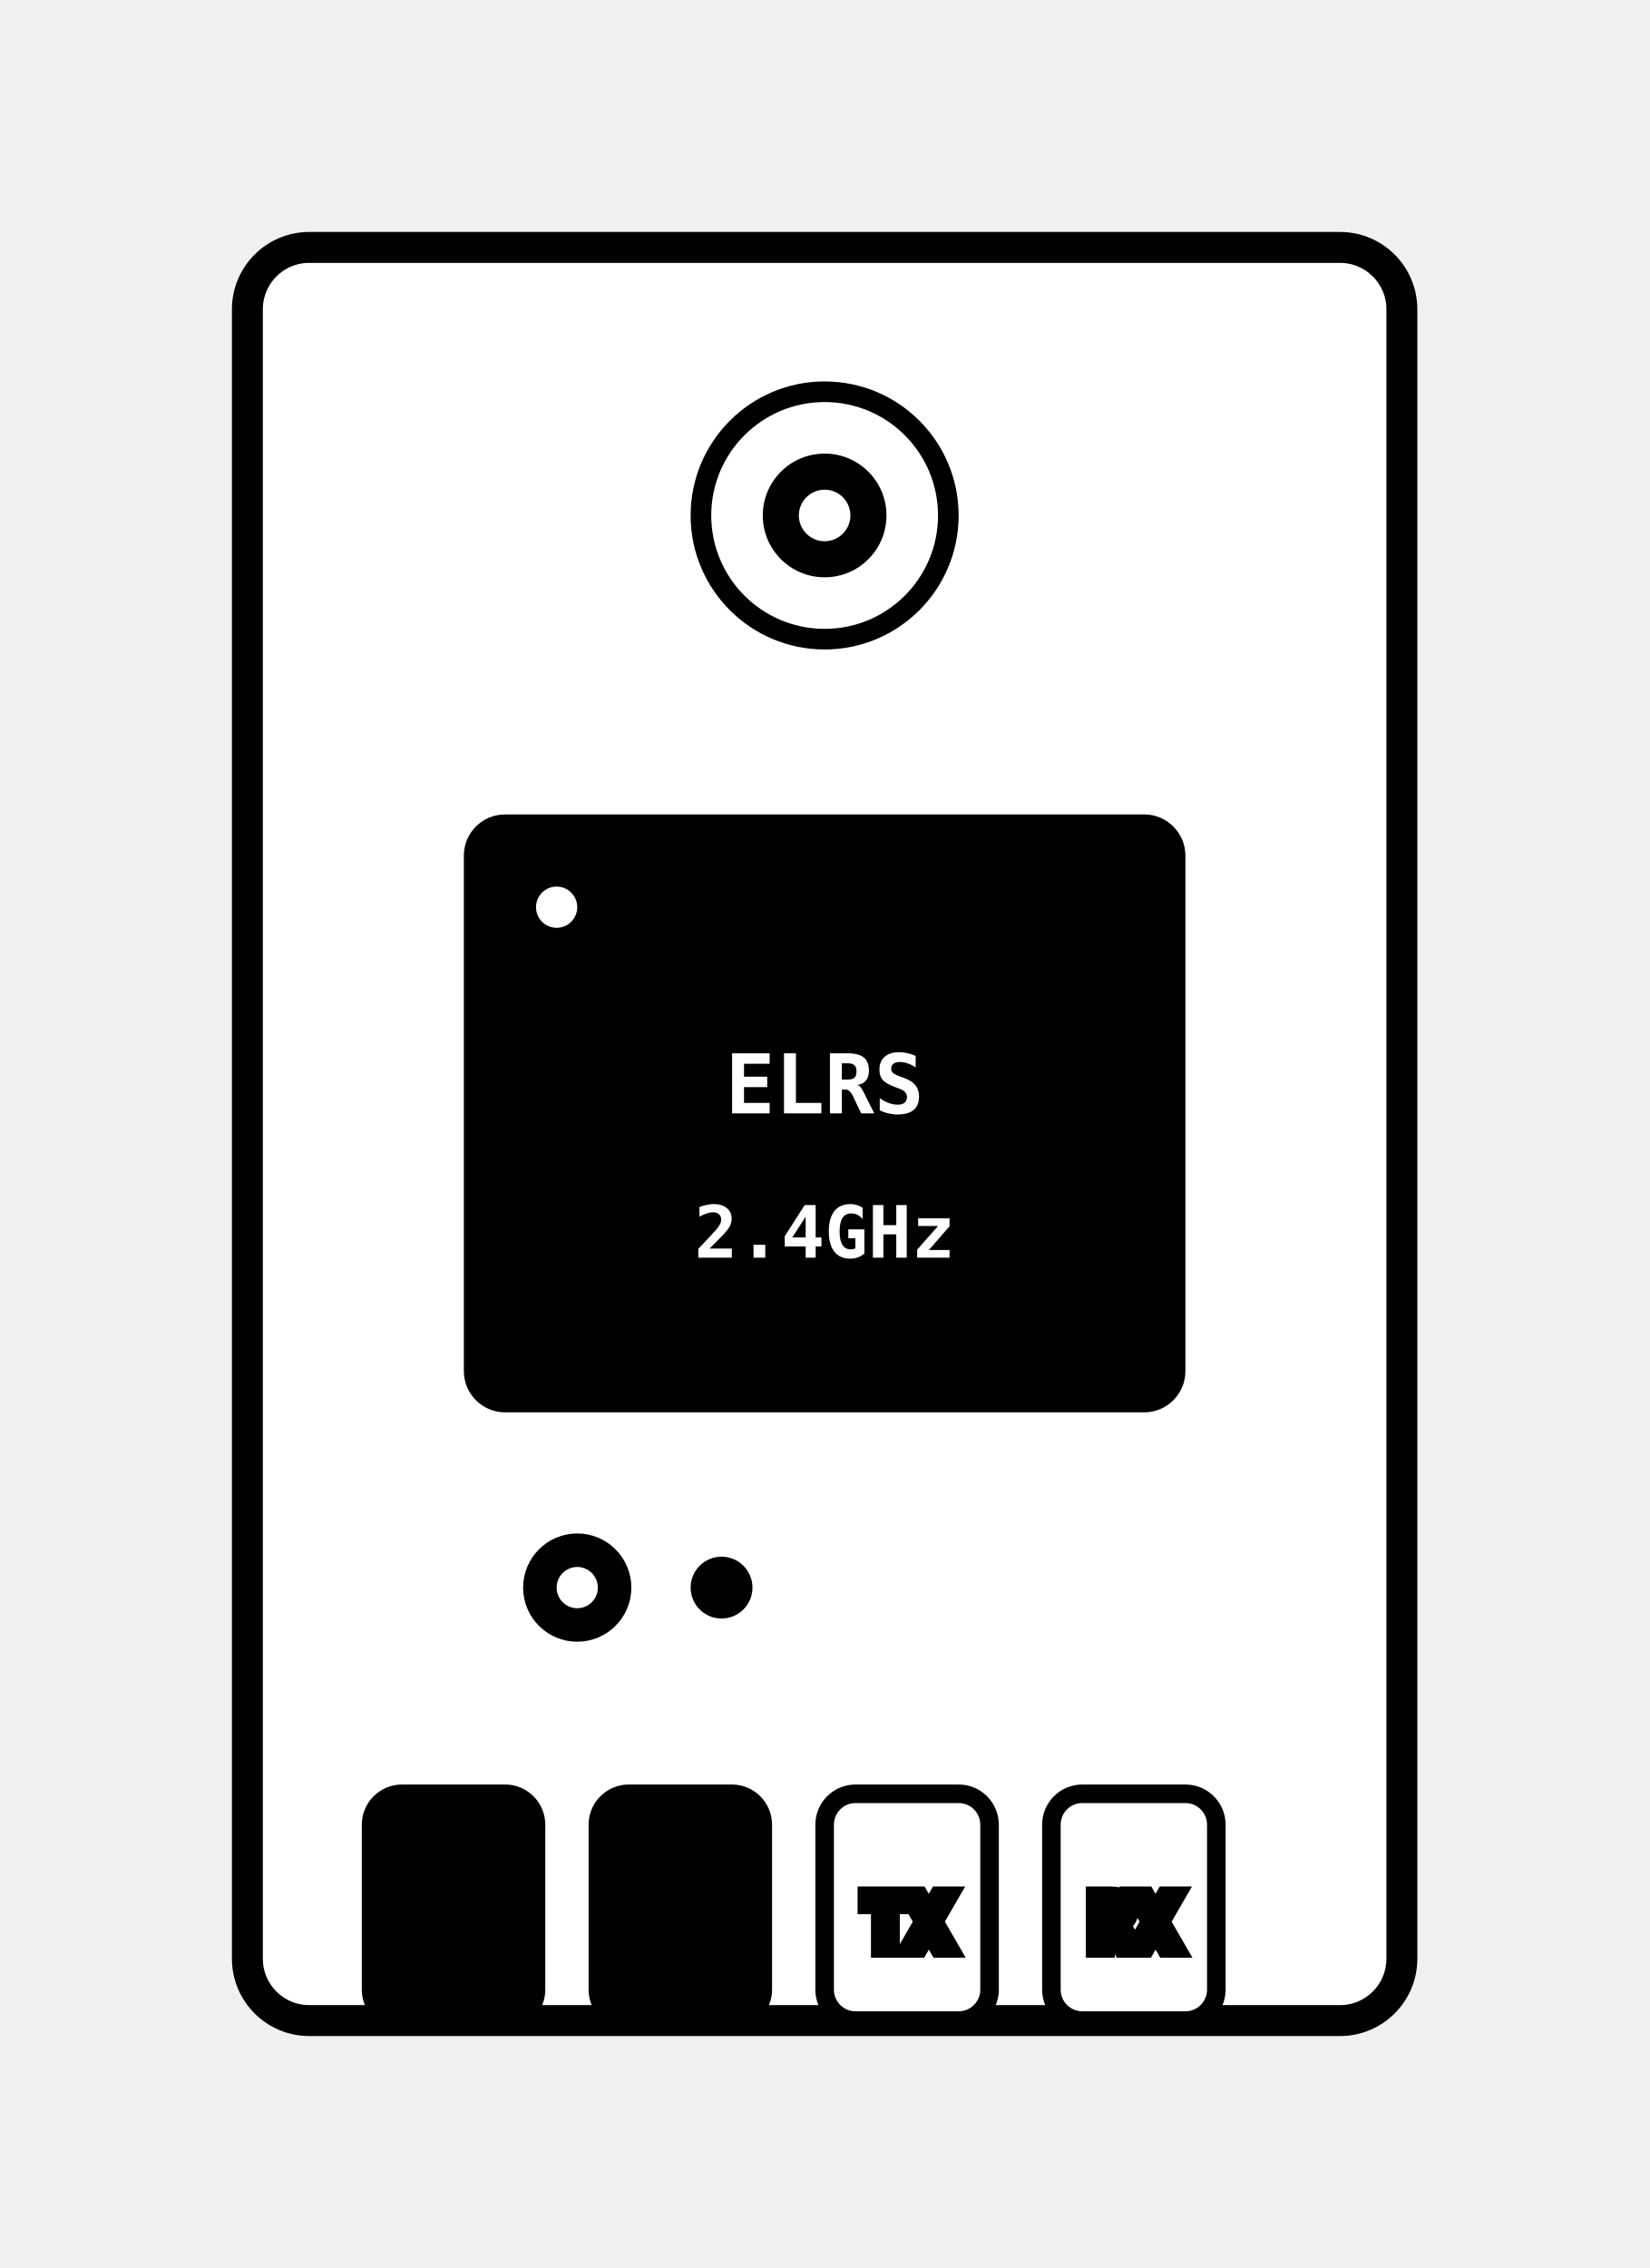
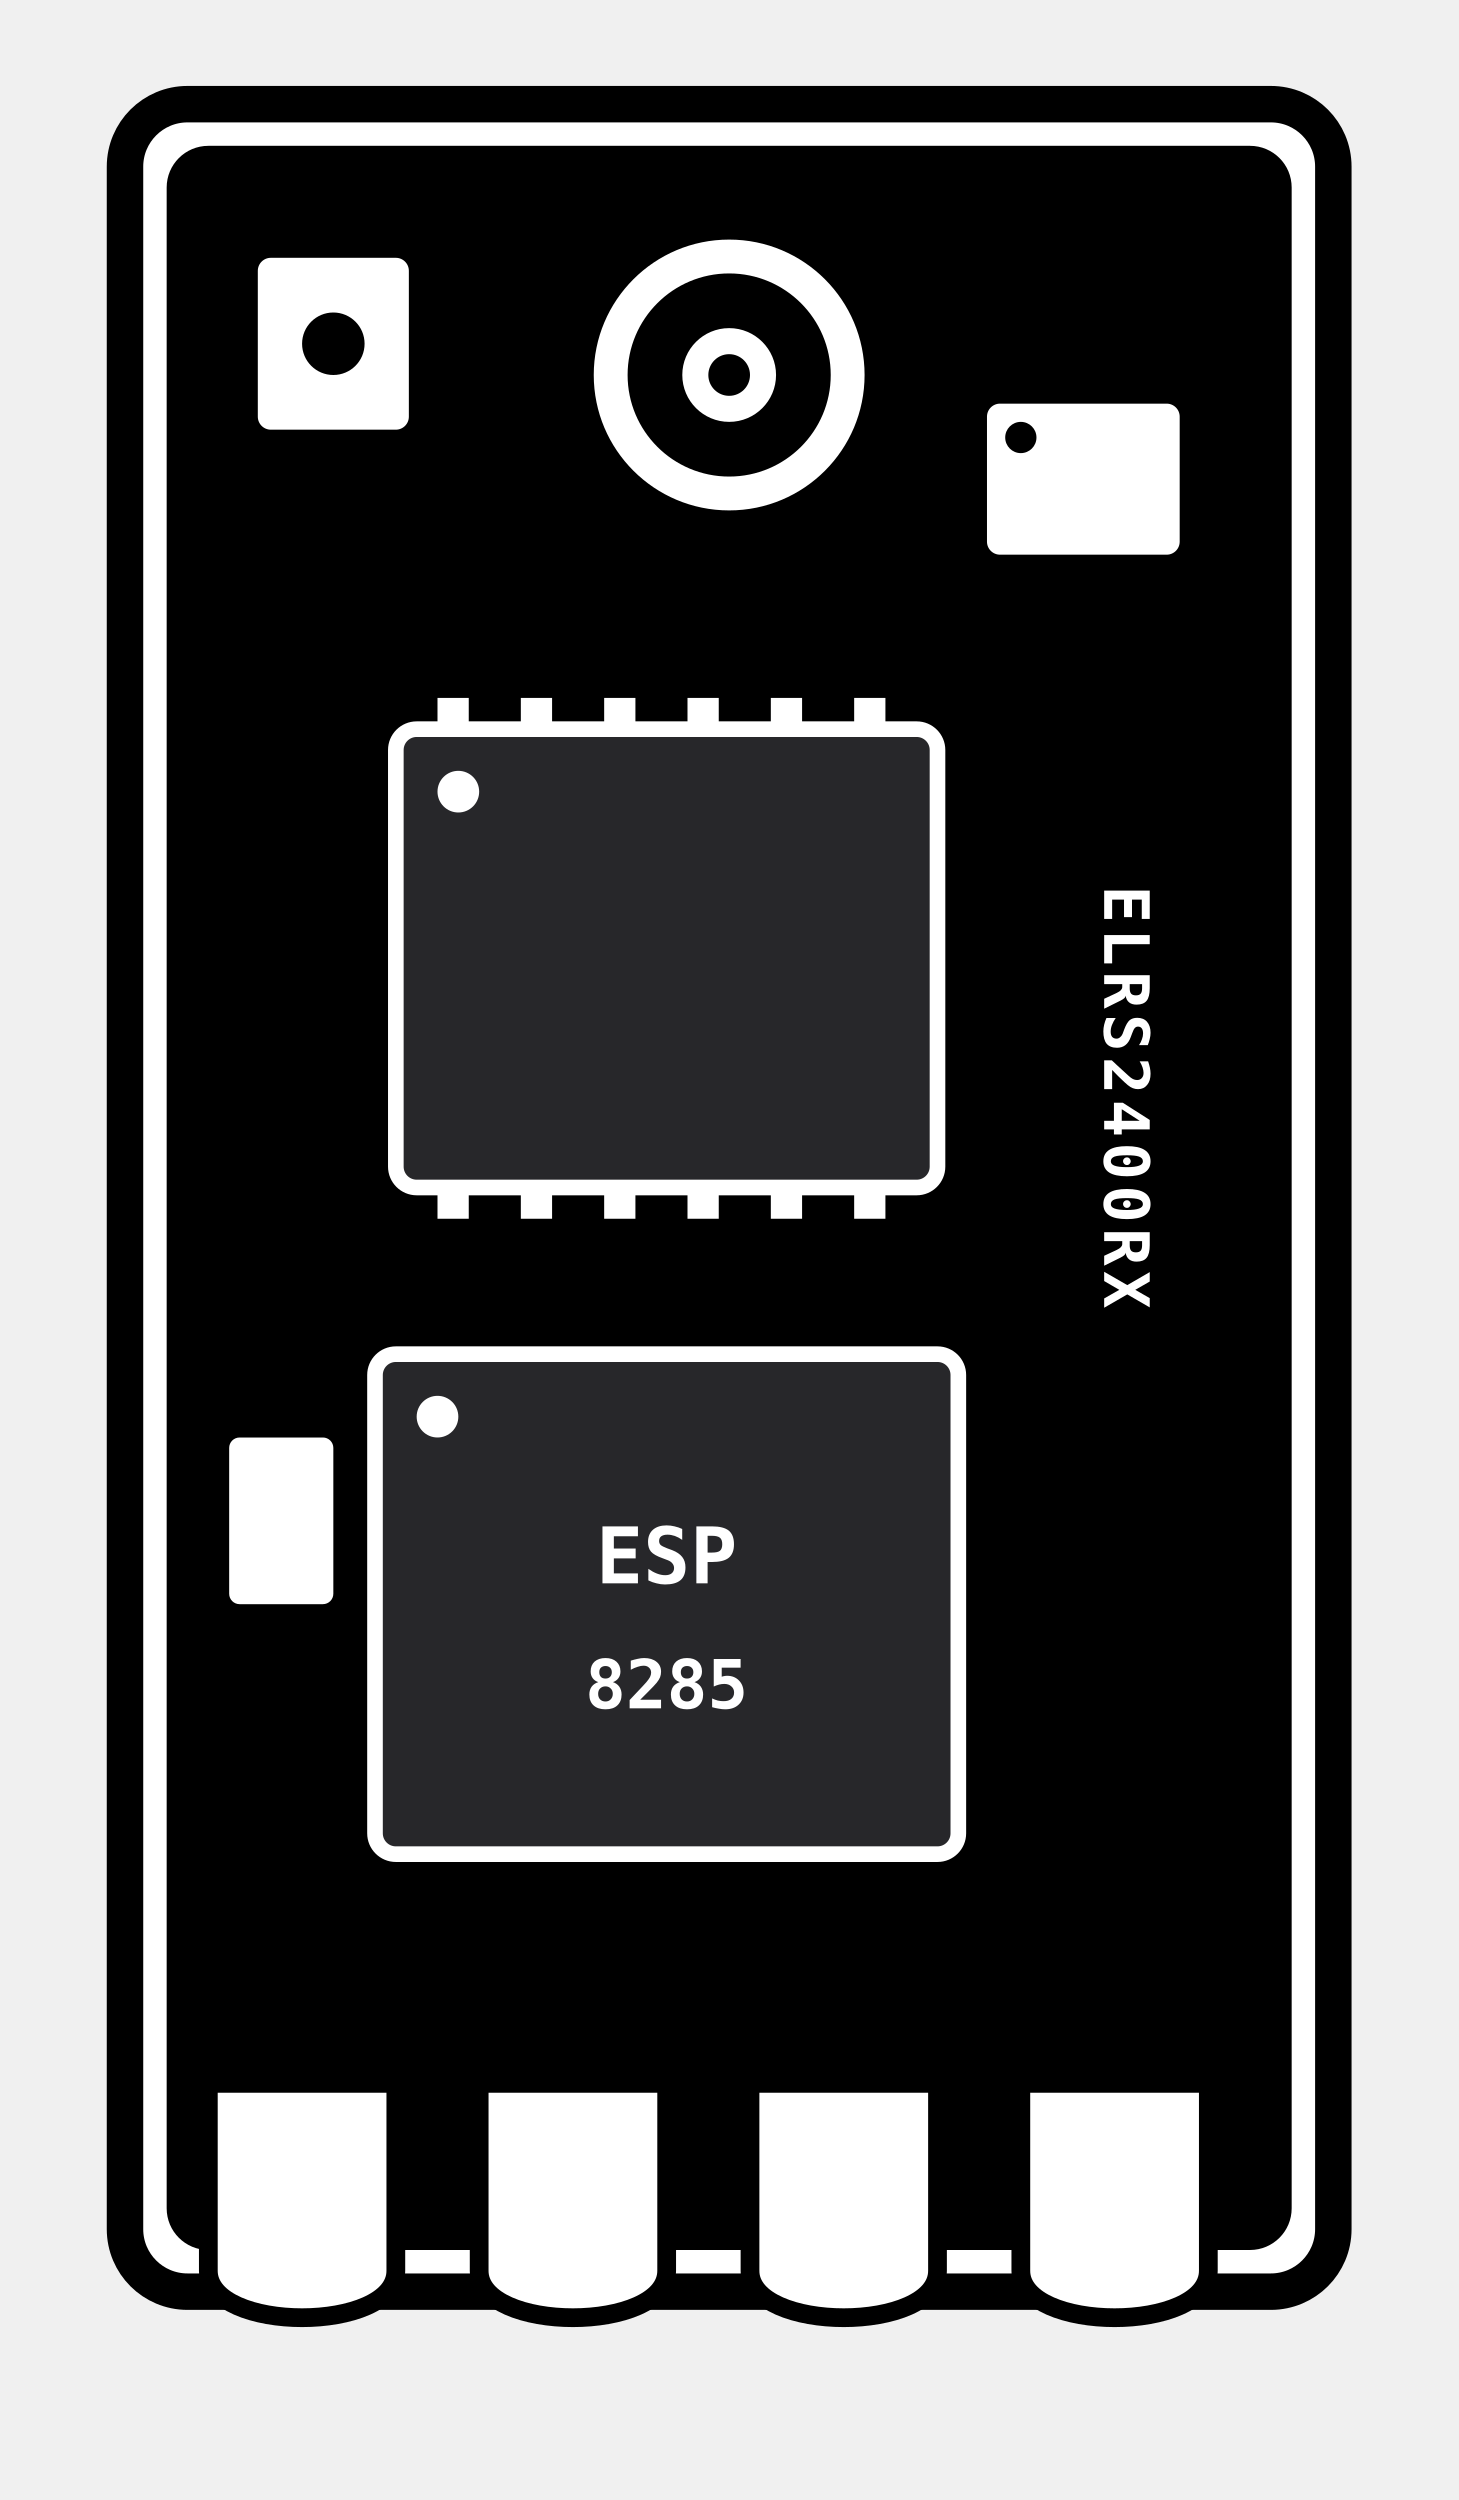
- <svg xmlns="http://www.w3.org/2000/svg" viewBox="0 0 160 220" width="160" height="220">
+ <svg xmlns="http://www.w3.org/2000/svg" viewBox="0 0 140 240" width="140" height="240">
  <g id="rx-top-view">
-     <rect x="24" y="24" width="112" height="172" rx="6" fill="#ffffff" stroke="#000000" stroke-width="3" />
-     <circle cx="80" cy="50" r="12" fill="#ffffff" stroke="#000000" stroke-width="2" />
-     <circle cx="80" cy="50" r="6" fill="#000000" />
-     <circle cx="80" cy="50" r="2.5" fill="#ffffff" />
-     <rect x="46" y="80" width="68" height="56" rx="3" fill="#000000" stroke="#000000" stroke-width="2" />
-     <circle cx="54" cy="88" r="2" fill="#ffffff" />
-     <text x="80" y="108" text-anchor="middle" font-family="system-ui, monospace, sans-serif" font-size="8" font-weight="900" fill="#ffffff">
-       ELRS
+     <rect x="12" y="10" width="116" height="210" rx="6" fill="#ffffff" stroke="#000000" stroke-width="3.5" />
+     <rect x="16" y="14" width="108" height="202" rx="4" fill="#000000" />
+     <g transform="translate(70, 36)">
+       <circle cx="0" cy="0" r="14" fill="#ffffff" stroke="#000000" stroke-width="2" />
+       <circle cx="0" cy="0" r="9" fill="#000000" stroke="#000000" stroke-width="1.5" />
+       <circle cx="0" cy="0" r="4.5" fill="#ffffff" />
+       <circle cx="0" cy="0" r="2" fill="#000000" />
+     </g>
+     <rect x="24" y="24" width="16" height="18" rx="2" fill="#ffffff" stroke="#000000" stroke-width="1.5" />
+     <circle cx="32" cy="33" r="3" fill="#000000" />
+     <rect x="94" y="38" width="20" height="16" rx="2" fill="#ffffff" stroke="#000000" stroke-width="1.5" />
+     <circle cx="98" cy="42" r="1.5" fill="#000000" />
+     <rect x="38" y="70" width="52" height="44" rx="2" fill="#27272a" stroke="#ffffff" stroke-width="1.5" />
+     <circle cx="44" cy="76" r="2" fill="#ffffff" />
+     <rect x="42" y="67" width="3" height="3" fill="#ffffff" />
+     <rect x="42" y="114" width="3" height="3" fill="#ffffff" />
+     <rect x="50" y="67" width="3" height="3" fill="#ffffff" />
+     <rect x="50" y="114" width="3" height="3" fill="#ffffff" />
+     <rect x="58" y="67" width="3" height="3" fill="#ffffff" />
+     <rect x="58" y="114" width="3" height="3" fill="#ffffff" />
+     <rect x="66" y="67" width="3" height="3" fill="#ffffff" />
+     <rect x="66" y="114" width="3" height="3" fill="#ffffff" />
+     <rect x="74" y="67" width="3" height="3" fill="#ffffff" />
+     <rect x="74" y="114" width="3" height="3" fill="#ffffff" />
+     <rect x="82" y="67" width="3" height="3" fill="#ffffff" />
+     <rect x="82" y="114" width="3" height="3" fill="#ffffff" />
+     <rect x="36" y="130" width="56" height="48" rx="2" fill="#27272a" stroke="#ffffff" stroke-width="1.5" />
+     <circle cx="42" cy="136" r="2" fill="#ffffff" />
+     <text x="64" y="152" text-anchor="middle" font-family="monospace, sans-serif" font-size="7.5" font-weight="900" fill="#ffffff">
+       ESP
    </text>
-     <text x="80" y="122" text-anchor="middle" font-family="system-ui, monospace, sans-serif" font-size="7" font-weight="bold" fill="#ffffff">
-       2.4GHz
+     <text x="64" y="164" text-anchor="middle" font-family="monospace, sans-serif" font-size="6.5" font-weight="bold" fill="#ffffff">
+       8285
    </text>
-     <circle cx="56" cy="154" r="4.5" fill="#000000" stroke="#000000" stroke-width="1.5" />
-     <circle cx="56" cy="154" r="2" fill="#ffffff" />
-     <circle cx="70" cy="154" r="3" fill="#000000" />
+     <rect x="22" y="138" width="10" height="16" rx="1" fill="#ffffff" />
+     <text x="106" y="85" font-family="monospace, sans-serif" font-size="6" font-weight="bold" fill="#ffffff" transform="rotate(90 106 85)" letter-spacing="0.5">
+       ELRS2400RX
+     </text>
    <g stroke="#000000" stroke-width="1.8">
-       <rect x="36" y="174" width="16" height="22" rx="3" fill="#000000" />
-       <text x="44" y="189" font-family="monospace" font-size="7" font-weight="bold" fill="#ffffff" text-anchor="middle">5V</text>
-       <rect x="58" y="174" width="16" height="22" rx="3" fill="#000000" />
-       <text x="66" y="189" font-family="monospace" font-size="7" font-weight="bold" fill="#ffffff" text-anchor="middle">G</text>
-       <rect x="80" y="174" width="16" height="22" rx="3" fill="#ffffff" />
-       <text x="88" y="189" font-family="monospace" font-size="7" font-weight="bold" fill="#000000" text-anchor="middle">TX</text>
-       <rect x="102" y="174" width="16" height="22" rx="3" fill="#ffffff" />
-       <text x="110" y="189" font-family="monospace" font-size="7" font-weight="bold" fill="#000000" text-anchor="middle">RX</text>
+       <path d="M 20 200 L 38 200 L 38 218 C 38 224, 20 224, 20 218 Z" fill="#ffffff" />
+       <text x="29" y="194" text-anchor="middle" font-family="monospace, sans-serif" font-size="6" font-weight="900" fill="#ffffff">RX</text>
+       <path d="M 46 200 L 64 200 L 64 218 C 64 224, 46 224, 46 218 Z" fill="#ffffff" />
+       <text x="55" y="194" text-anchor="middle" font-family="monospace, sans-serif" font-size="6" font-weight="900" fill="#ffffff">TX</text>
+       <path d="M 72 200 L 90 200 L 90 218 C 90 224, 72 224, 72 218 Z" fill="#ffffff" />
+       <text x="81" y="194" text-anchor="middle" font-family="monospace, sans-serif" font-size="5.5" font-weight="900" fill="#ffffff">VCC</text>
+       <path d="M 98 200 L 116 200 L 116 218 C 116 224, 98 224, 98 218 Z" fill="#ffffff" />
+       <text x="107" y="194" text-anchor="middle" font-family="monospace, sans-serif" font-size="5.5" font-weight="900" fill="#ffffff">GND</text>
    </g>
  </g>
</svg>
